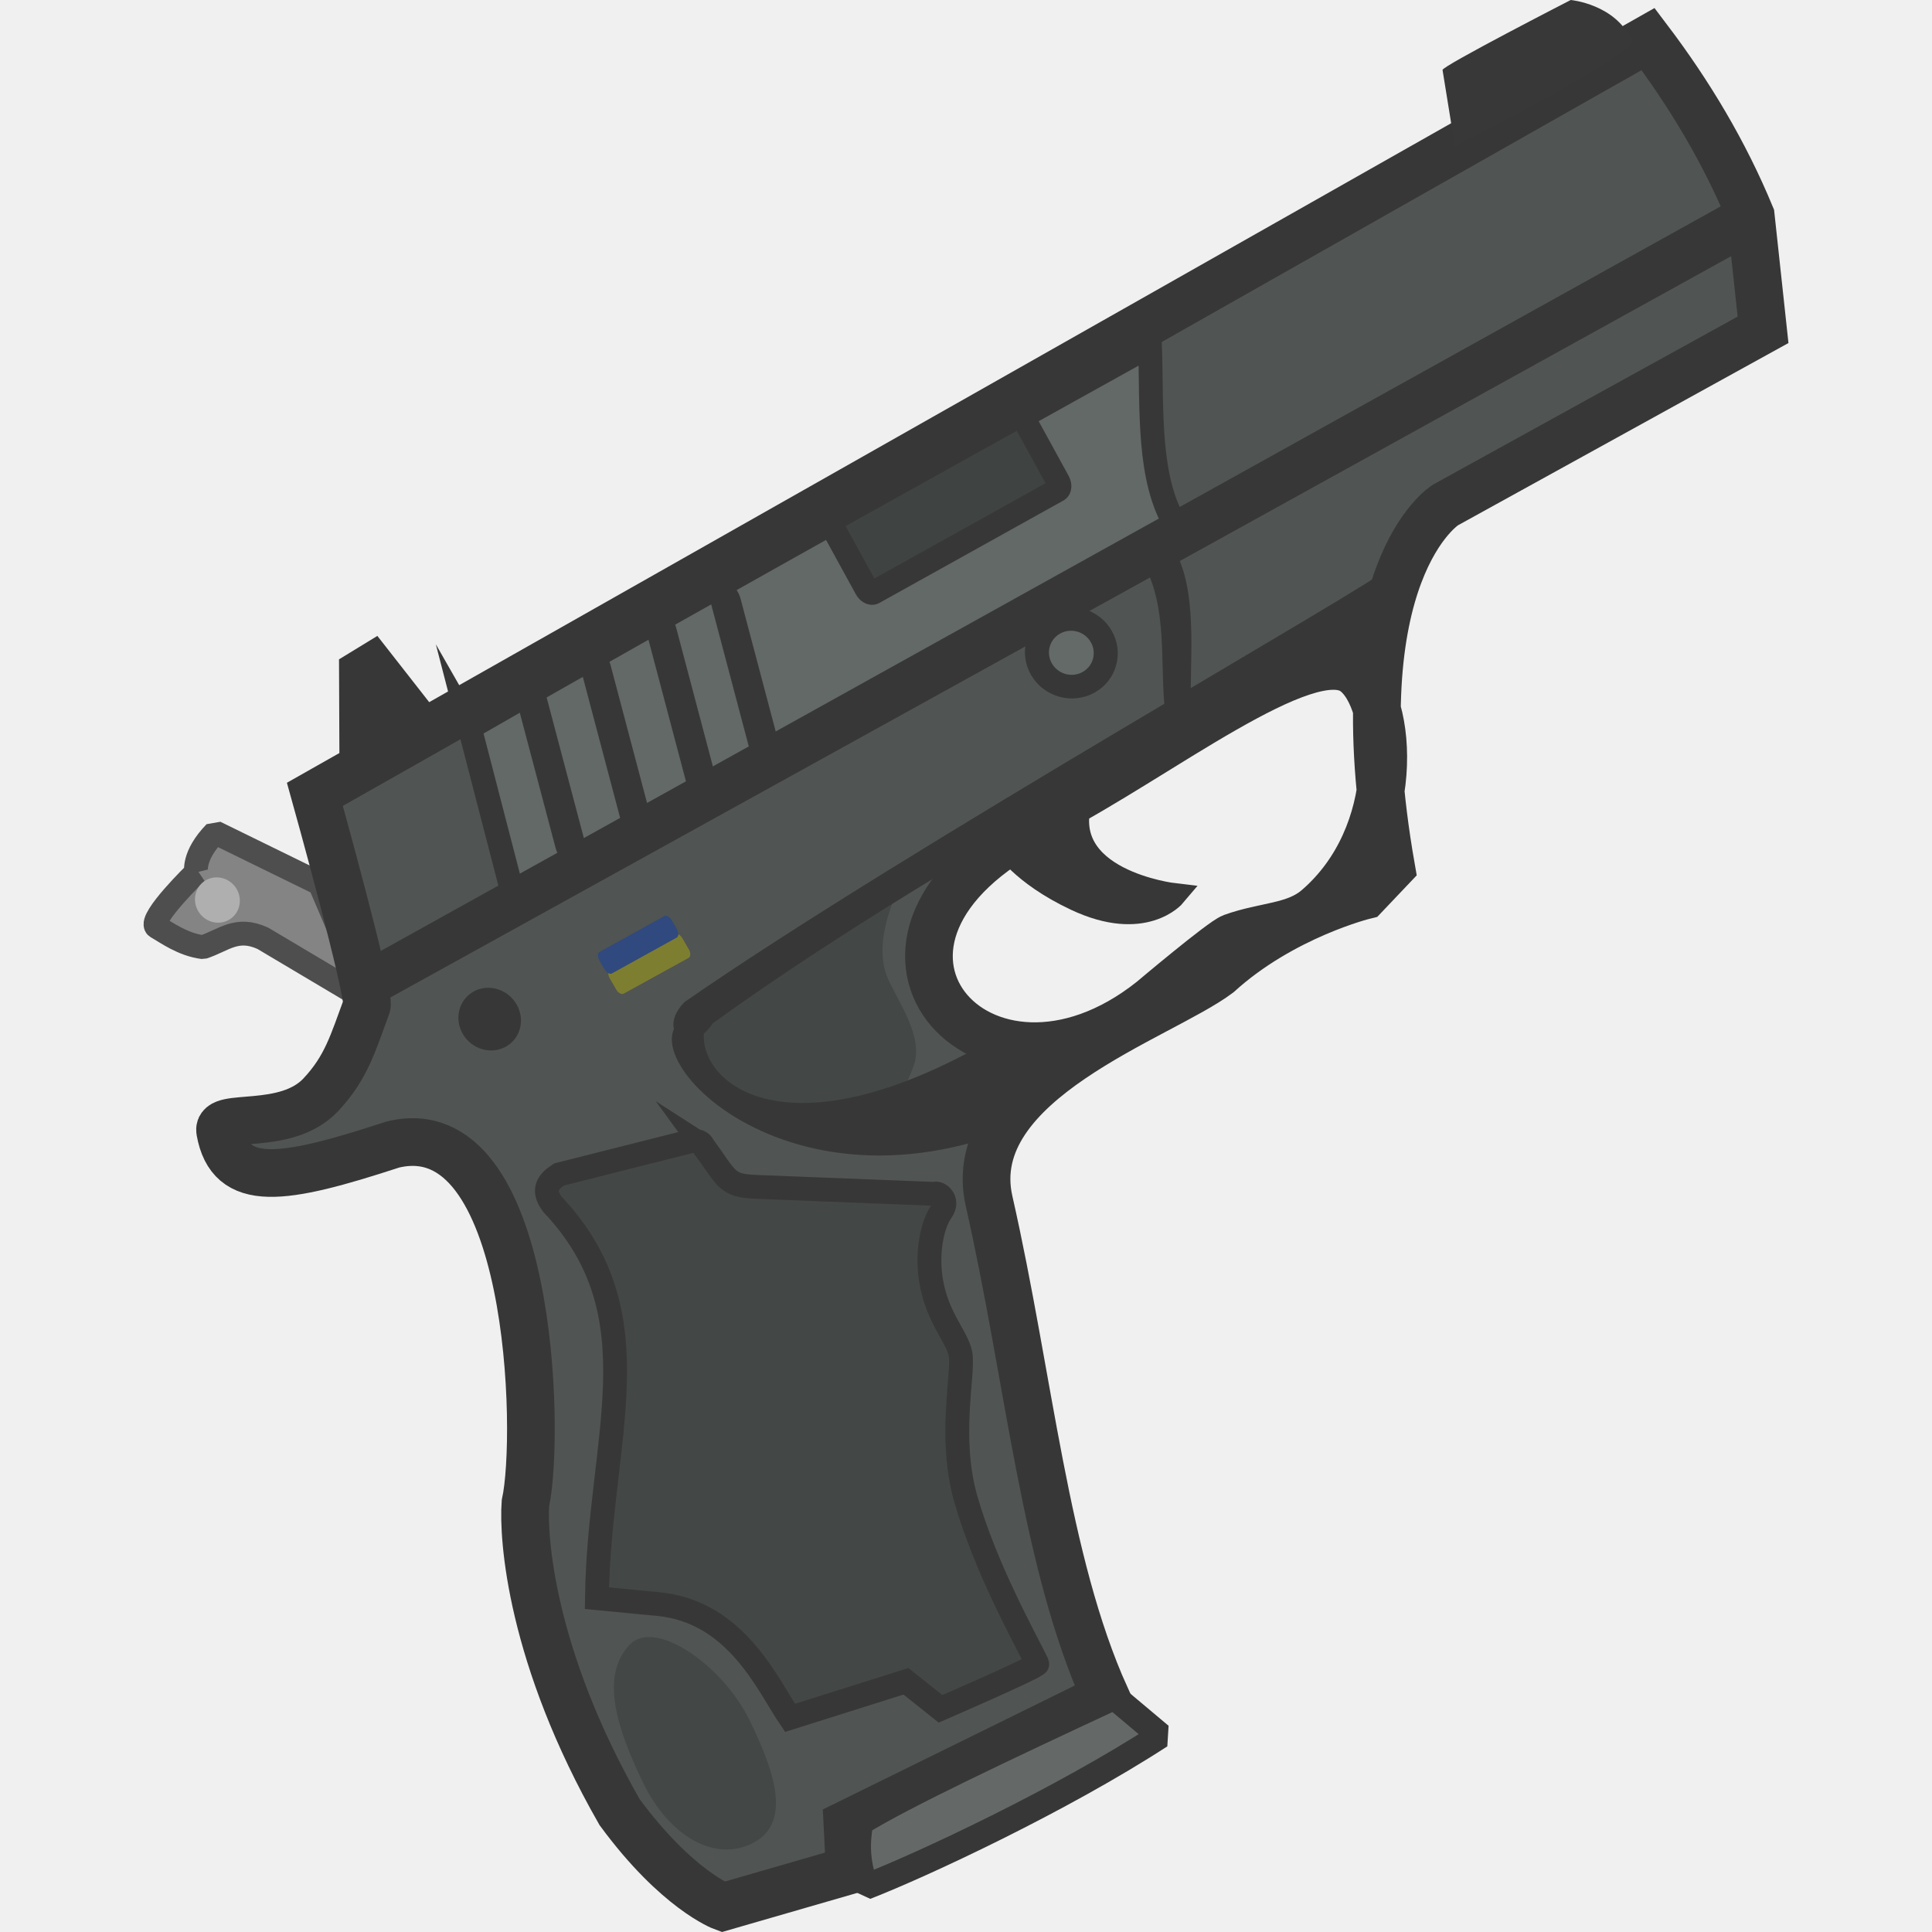
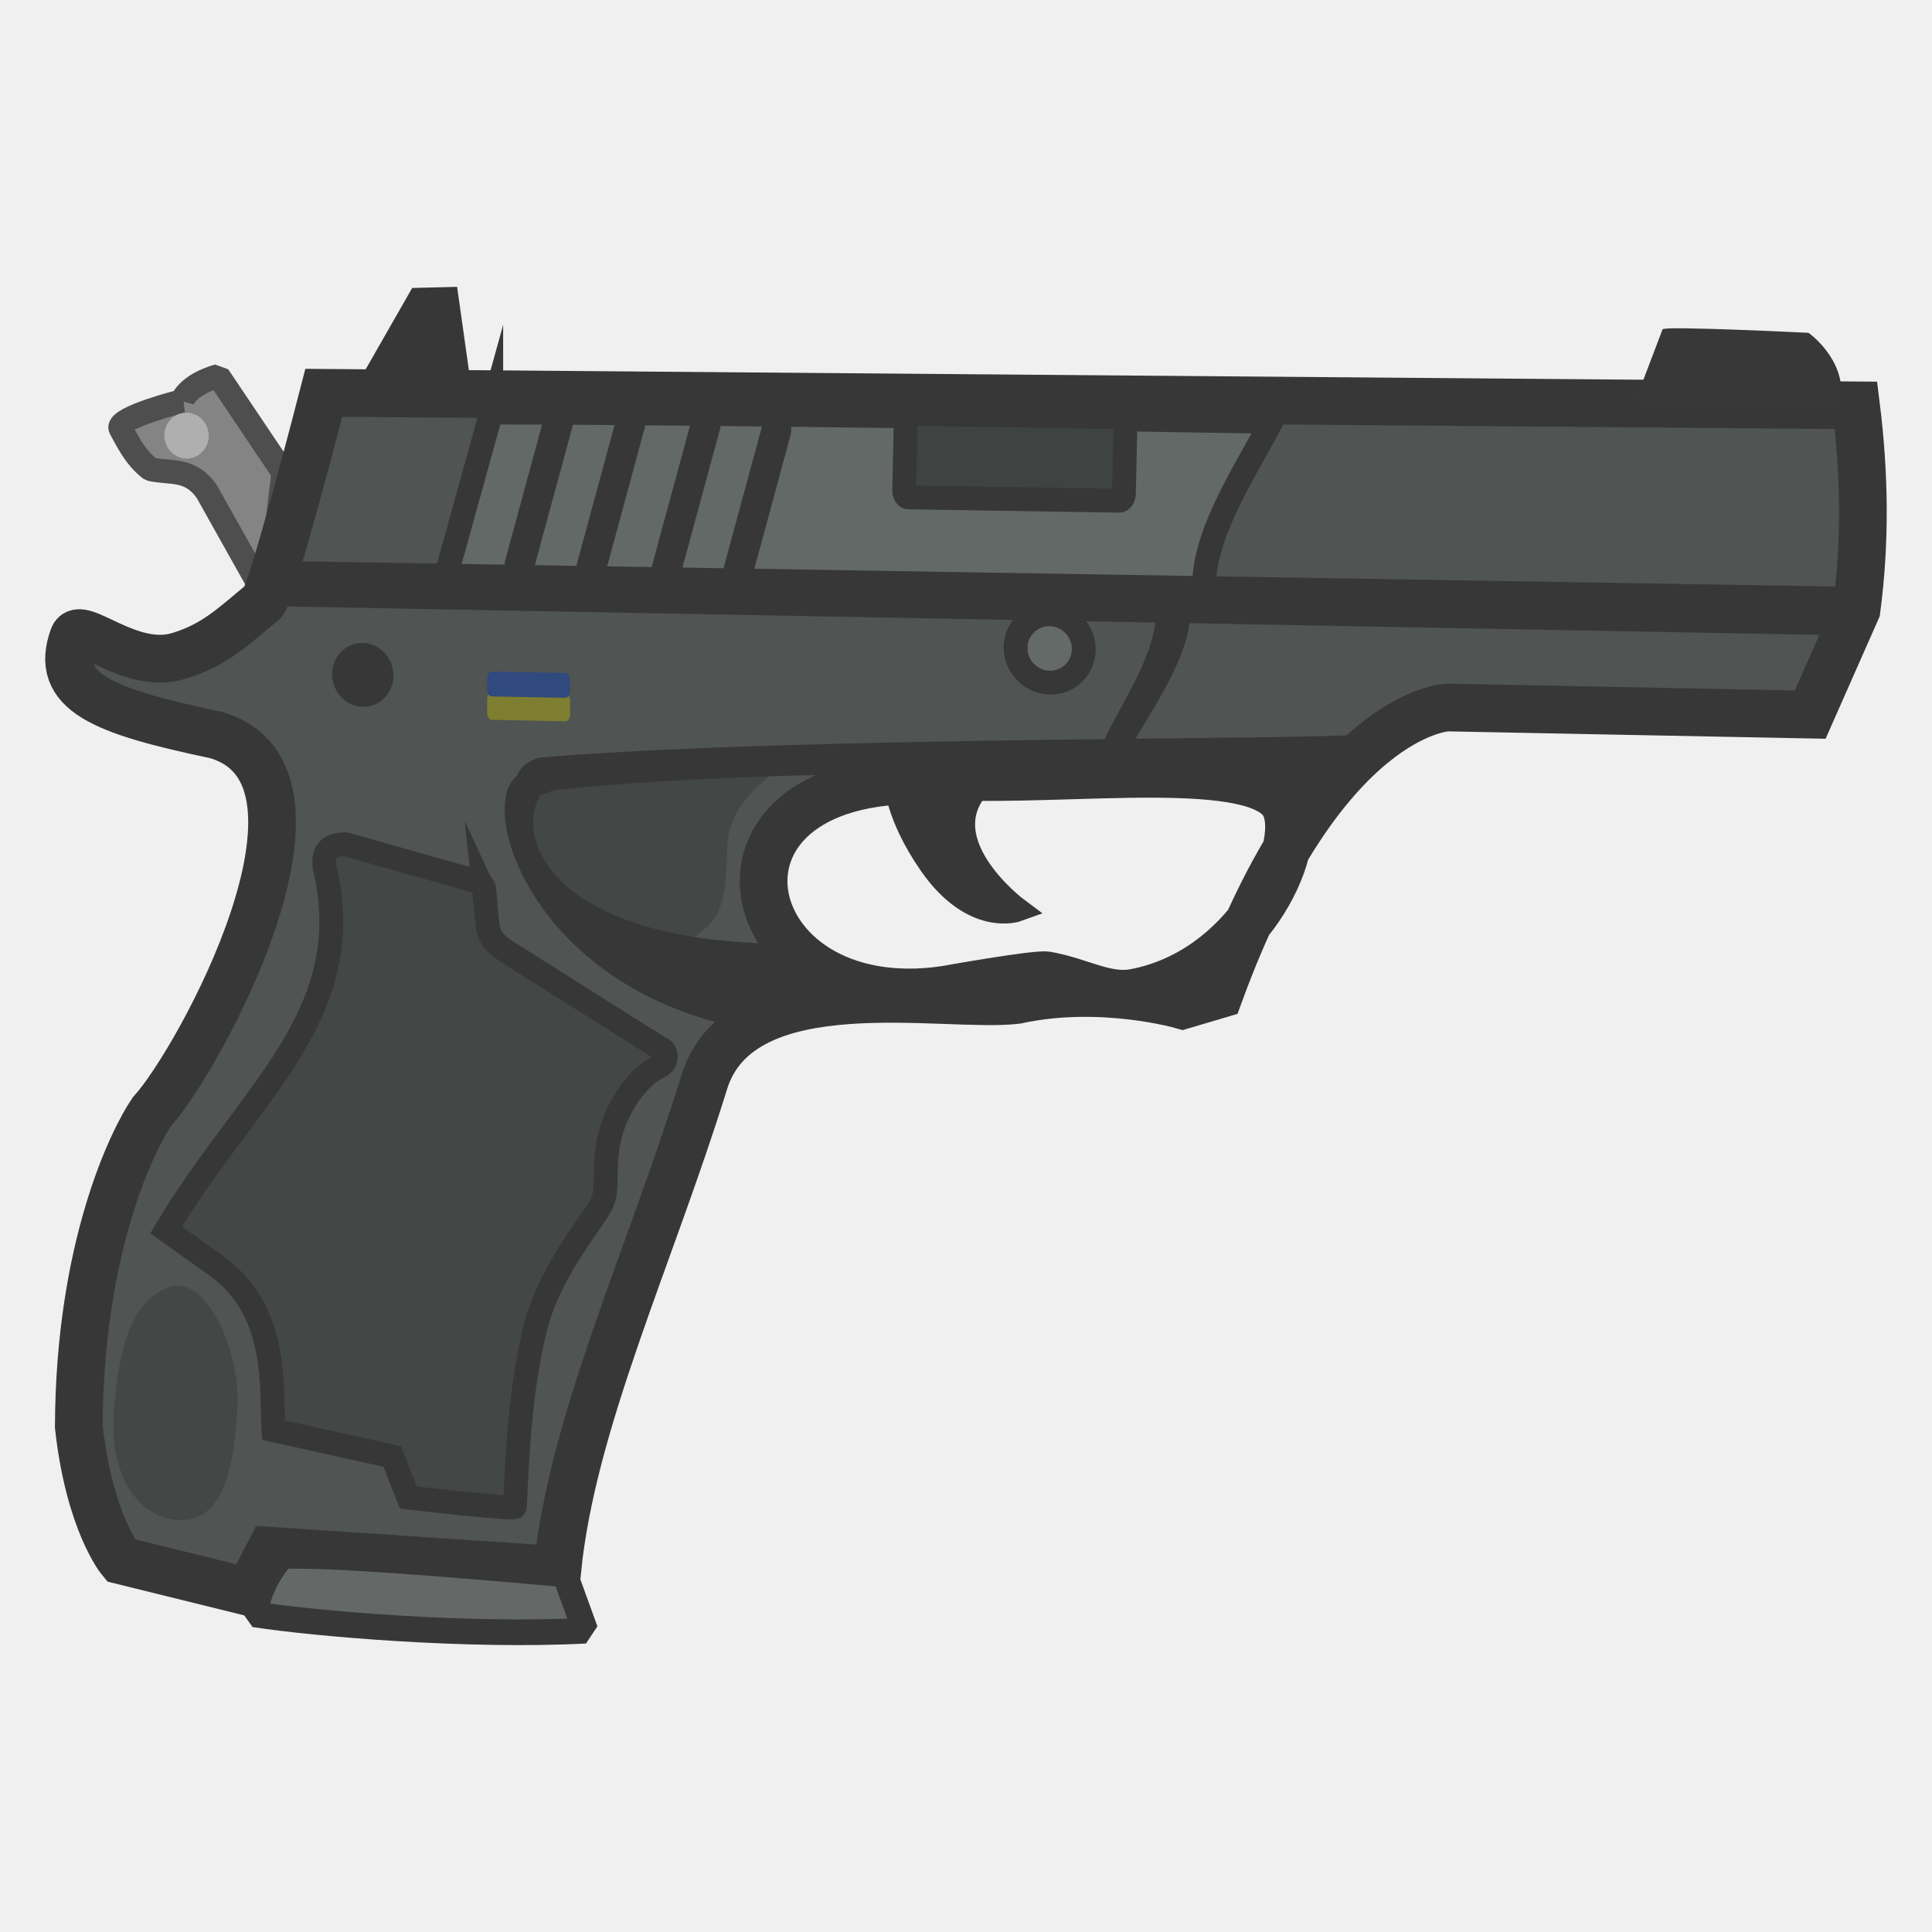
<svg xmlns="http://www.w3.org/2000/svg" width="110" height="110" viewBox="0 0 29.104 29.104" version="1.1" id="svg1" xml:space="preserve">
  <defs id="defs1">
    <clipPath id="clip0_619_1202">
      <rect width="110" height="110" fill="#ffffff" id="rect56" x="0" y="0" />
    </clipPath>
    <style id="style1">
      .cls-1, .cls-2 {
        stroke-width: 1.5px;
      }

      .cls-1, .cls-2, .cls-3, .cls-4, .cls-5 {
        stroke: #171717;
      }

      .cls-1, .cls-3 {
        fill: #474747;
      }

      .cls-2, .cls-6, .cls-5 {
        fill: #787878;
      }

      .cls-7 {
        fill: #ff3700;
      }

      .cls-8, .cls-4 {
        fill: #252525;
      }

      .cls-3, .cls-4, .cls-5 {
        stroke-width: 3px;
      }
    </style>
    <clipPath id="clip0_619_1202-1">
      <rect width="110" height="110" fill="#ffffff" id="rect56-0" x="0" y="0" />
    </clipPath>
    <style id="style1-0">
      .cls-1, .cls-2 {
        stroke-width: 1.5px;
      }

      .cls-1, .cls-2, .cls-3, .cls-4, .cls-5 {
        stroke: #171717;
      }

      .cls-1, .cls-3 {
        fill: #474747;
      }

      .cls-2, .cls-6, .cls-5 {
        fill: #787878;
      }

      .cls-7 {
        fill: #ff3700;
      }

      .cls-8, .cls-4 {
        fill: #252525;
      }

      .cls-3, .cls-4, .cls-5 {
        stroke-width: 3px;
      }
    </style>
    <clipPath id="clip0_619_1202-0">
      <rect width="110" height="110" fill="#ffffff" id="rect56-1" x="0" y="0" />
    </clipPath>
    <style id="style1-6">
      .cls-1, .cls-2 {
        stroke-width: 1.5px;
      }

      .cls-1, .cls-2, .cls-3, .cls-4, .cls-5 {
        stroke: #171717;
      }

      .cls-1, .cls-3 {
        fill: #474747;
      }

      .cls-2, .cls-6, .cls-5 {
        fill: #787878;
      }

      .cls-7 {
        fill: #ff3700;
      }

      .cls-8, .cls-4 {
        fill: #252525;
      }

      .cls-3, .cls-4, .cls-5 {
        stroke-width: 3px;
      }
    </style>
    <clipPath id="clip0_619_1202-02">
      <rect width="110" height="110" fill="white" id="rect56-3" />
    </clipPath>
    <clipPath id="clip0_619_1202-8">
      <rect width="110" height="110" fill="white" id="rect56-6" />
    </clipPath>
    <style id="style1-7">
      .cls-1, .cls-2 {
        stroke-width: 1.5px;
      }

      .cls-1, .cls-2, .cls-3, .cls-4, .cls-5 {
        stroke: #171717;
      }

      .cls-1, .cls-3 {
        fill: #474747;
      }

      .cls-2, .cls-6, .cls-5 {
        fill: #787878;
      }

      .cls-7 {
        fill: #ff3700;
      }

      .cls-8, .cls-4 {
        fill: #252525;
      }

      .cls-3, .cls-4, .cls-5 {
        stroke-width: 3px;
      }
    </style>
    <clipPath id="clip0_619_1202-1-5">
      <rect width="110" height="110" fill="white" id="rect56-0-9" />
    </clipPath>
    <style id="style1-0-2">
      .cls-1, .cls-2 {
        stroke-width: 1.5px;
      }

      .cls-1, .cls-2, .cls-3, .cls-4, .cls-5 {
        stroke: #171717;
      }

      .cls-1, .cls-3 {
        fill: #474747;
      }

      .cls-2, .cls-6, .cls-5 {
        fill: #787878;
      }

      .cls-7 {
        fill: #ff3700;
      }

      .cls-8, .cls-4 {
        fill: #252525;
      }

      .cls-3, .cls-4, .cls-5 {
        stroke-width: 3px;
      }
    </style>
    <clipPath id="clip0_619_1202-0-2">
      <rect width="110" height="110" fill="white" id="rect56-1-8" />
    </clipPath>
    <style id="style1-6-9">
      .cls-1, .cls-2 {
        stroke-width: 1.5px;
      }

      .cls-1, .cls-2, .cls-3, .cls-4, .cls-5 {
        stroke: #171717;
      }

      .cls-1, .cls-3 {
        fill: #474747;
      }

      .cls-2, .cls-6, .cls-5 {
        fill: #787878;
      }

      .cls-7 {
        fill: #ff3700;
      }

      .cls-8, .cls-4 {
        fill: #252525;
      }

      .cls-3, .cls-4, .cls-5 {
        stroke-width: 3px;
      }
    </style>
    <clipPath id="clip0_619_1202-86">
      <rect width="110" height="110" fill="white" id="rect56-7" />
    </clipPath>
  </defs>
  <g id="layer1">
-     <g id="g1" transform="matrix(0.2938805,-0.169672,0.169672,0.2938805,-40.69011,-11.82918)">
+     <g id="g1" transform="matrix(0.3393439,0,0,0.3393439,-22.57138,-37.40665)">
      <g id="layer7-7" />
      <g id="layer8" />
      <g id="layer1-3">
        <g id="layer7-8" transform="translate(-28.06763,-39.3306)" />
        <g id="layer8-3" transform="translate(-28.06763,-39.3306)" />
        <path id="rect6" style="fill:#848484;fill-opacity:1;stroke:#4e4e4e;stroke-width:1.058;stroke-linecap:square;stroke-linejoin:bevel;stroke-miterlimit:0;stroke-dasharray:none;stroke-opacity:1" d="m 74.594,128.039 c 0,0 0.204,-0.716 1.614,-1.117 l 2.885,4.291 -0.687,5.679 -2.714,-4.843 c -0.744,-1.045 -1.549,-0.788 -2.498,-0.988 -0.723,-0.547 -1.084,-1.384 -1.34,-1.825 -0.102,-0.481 2.741,-1.197 2.741,-1.197 z" />
        <ellipse style="fill:#afafaf;fill-opacity:1;stroke:#5b5b5b;stroke-width:0;stroke-linecap:square;stroke-linejoin:bevel;stroke-miterlimit:0" id="path6" cx="39.17" cy="144.765" rx="0.985" ry="1.017" transform="matrix(0.9642495,-0.2649961,0.2557603,0.9667402,0,0)" />
        <path id="rect24-7" style="fill:#373737;fill-opacity:1;stroke:#373737;stroke-width:1.058;stroke-miterlimit:8;stroke-dasharray:none;stroke-opacity:1" d="m 106.28,144.898 c 0,0 0.015,1.483 1.548,3.69 1.905,2.742 3.86,2.029 3.86,2.029 0,0 -4.314,-3.204 -1.412,-5.813 z" />
        <path id="rect1-7" style="fill:#505452;fill-opacity:1;stroke:#373737;stroke-width:2.117;stroke-miterlimit:8;stroke-dasharray:none;stroke-opacity:1" d="m 148.907,128.226 c 0.378,3.024 0.425,6.048 0.024,9.072 l -2.058,4.657 -16.1,-0.315 c 0,0 -5.54,0.165 -10.134,12.737 l -1.63,0.482 c 0,0 -3.608,-1.052 -7.373,-0.233 -3.181,0.385 -12.241,-1.566 -13.858,3.648 -2.398,7.738 -5.86,15.064 -6.523,21.646 l -12.747,-0.847 -0.938,1.832 -5.69,-1.405 c 0,0 -1.393,-1.664 -1.868,-5.939 0.032,-7.975 2.395,-12.727 3.236,-13.964 2.117,-2.316 8.986,-14.949 2.858,-16.735 -5.043,-1.061 -7.222,-1.905 -6.332,-4.354 0.292,-0.803 2.499,1.497 4.666,0.846 1.589,-0.478 2.389,-1.272 3.749,-2.401 0.401,-0.333 2.7,-9.283 2.7,-9.283 z m -40.728,16.671 c -11.499,-0.664 -9.233,10.687 0.3,9.27 0,0 4.029,-0.722 4.508,-0.636 1.514,0.272 2.628,1.004 3.892,0.769 4.929,-0.917 7.57,-6.286 6.691,-8.267 -1.036,-2.333 -9.573,-1.081 -14.875,-1.343 z" />
        <path id="rect2-2" style="fill:#383838;fill-opacity:1;stroke:#2a0202;stroke-width:0;stroke-miterlimit:8" d="m 139.101,128.058 c 0,0 9.077,0.504 9.145,-0.142 0.185,-1.761 -1.445,-2.909 -1.445,-2.909 0,0 -6.426,-0.317 -6.482,-0.155 z" />
        <path id="rect3-4" style="fill:#434745;fill-opacity:1;stroke:#373737;stroke-width:1.058;stroke-miterlimit:8;stroke-dasharray:none;stroke-opacity:1" d="m 88.015,149.805 c 0.014,-0.283 -0.193,-0.401 -0.452,-0.479 l -5.721,-1.621 c -0.576,0.026 -1.021,0.201 -0.92,1 1.575,6.613 -3.418,10.055 -7.034,16.128 l 2.225,1.586 c 2.858,2.037 2.411,5.575 2.543,7.302 l 5.269,1.167 0.717,1.826 c 0,0 4.717,0.547 4.725,0.419 0.09,-1.333 0.13,-4.79 0.9,-7.903 0.687,-2.775 2.715,-4.879 3.016,-5.703 0.284,-0.779 -0.147,-2.076 0.633,-3.803 0.475,-1.05 1.219,-1.843 1.822,-2.123 0.554,-0.256 0.292,-0.819 0.102,-0.819 l -6.691,-4.222 c -1.142,-0.721 -0.936,-0.916 -1.135,-2.757 z" />
        <path id="rect4-3" style="fill:#636966;fill-opacity:1;stroke:#373737;stroke-width:1.058;stroke-miterlimit:8;stroke-dasharray:none;stroke-opacity:1" d="m 88.322,128.544 -2.1,7.584 33.742,0.348 c -0.084,-2.454 1.677,-5.051 2.989,-7.518 0,0 -23.115,-0.398 -34.631,-0.413 z" />
        <path id="rect5-8" style="fill:#373737;fill-opacity:1;stroke:#373737;stroke-width:0;stroke-miterlimit:8;stroke-dasharray:none;stroke-opacity:1" d="m 79.398,135.143 c -0.115,0.581 -0.069,1.419 -1.078,1.995 l 70.038,1.298 0.632,-2.151 z" />
        <path id="rect25-5" style="fill:#434745;fill-opacity:1;stroke:#4f4f4f;stroke-width:0;stroke-miterlimit:8" d="m 89.844,146.285 c -1.231,6.705 7.21,5.617 7.21,5.617 0,0 0.014,0.199 0.851,-0.526 1.002,-0.868 0.8,-2.715 0.922,-3.893 0.218,-2.116 3.107,-3.671 3.107,-3.671 -1.798,0.046 -11.389,-1.345 -12.09,2.474 z" />
        <path id="path26-2" style="fill:#373737;fill-opacity:1;stroke:#373737;stroke-width:0;stroke-miterlimit:8;stroke-opacity:1" d="m 84.812,123.016 -2.46,4.302 5.071,0.011 -0.616,-4.363 z" />
        <path id="rect5-9-6-2" style="fill:#373737;fill-opacity:1;stroke:#2a0202;stroke-width:0;stroke-miterlimit:8;stroke-dasharray:none" d="m 91.215,144.885 c -2.236,1.107 -1.639,7.113 9.898,7.238 2.955,0.386 2.587,2.739 -1.455,3.79 -11.569,-2.144 -12.749,-13.708 -8.443,-11.028 z" />
        <path id="rect5-9-1" style="fill:#373737;fill-opacity:1;stroke:#2a0202;stroke-width:0;stroke-miterlimit:8;stroke-dasharray:none" d="m 90.488,143.86 c -1.747,0.481 -1.097,2.29 0.61,1.447 13.048,-1.356 33.616,-0.569 33.616,0.308 l 2.344,-2.818 c -0.106,0.308 -24.773,0.072 -36.571,1.063 z" />
        <path id="rect26-7" style="fill:#373737;stroke:#373737;stroke-width:0;stroke-miterlimit:8" d="m 119.334,137.783 -1.494,-0.224 c -0.177,2.249 -1.918,4.327 -2.594,6.224 l 1.185,0.098 c 1.047,-1.926 2.669,-4.056 2.903,-6.097 z" />
        <ellipse style="fill:#646a67;fill-opacity:1;stroke:#373737;stroke-width:1.058;stroke-miterlimit:8;stroke-dasharray:none;stroke-opacity:1" id="path29-9-2" cx="-113.137" cy="136.654" rx="1.513" ry="1.517" transform="matrix(-0.9997815,-0.0209048,0,1,0,0)" />
        <rect style="fill:#5a5a5a;fill-opacity:1;stroke:#373737;stroke-width:1.063;stroke-miterlimit:8;stroke-dasharray:none;stroke-opacity:1" id="rect29-85-8" width="0.274" height="7.589" x="-129.514" y="81.369" rx="0.2" ry="0.317" transform="matrix(-0.9216729,-0.3879678,-0.2617935,0.9651239,0,0)" />
        <rect style="fill:#5a5a5a;fill-opacity:1;stroke:#373737;stroke-width:1.063;stroke-miterlimit:8;stroke-dasharray:none;stroke-opacity:1" id="rect29-85-7-4" width="0.274" height="7.589" x="-132.635" y="80.431" rx="0.2" ry="0.317" transform="matrix(-0.9216729,-0.3879678,-0.2617935,0.9651239,0,0)" />
        <ellipse style="fill:#373737;fill-opacity:1;stroke:#373737;stroke-width:0.945;stroke-miterlimit:8;stroke-dasharray:none;stroke-opacity:1" id="path30-3" cx="-82.639" cy="138.364" rx="0.89" ry="0.945" transform="matrix(-0.9997554,-0.02211843,0,1,0,0)" />
        <rect style="fill:#5a5a5a;fill-opacity:1;stroke:#373737;stroke-width:1.063;stroke-miterlimit:8;stroke-dasharray:none;stroke-opacity:1" id="rect29-85-1-5" width="0.274" height="7.589" x="-126.245" y="82.671" rx="0.2" ry="0.317" transform="matrix(-0.9216729,-0.3879678,-0.2617935,0.9651239,0,0)" />
        <rect style="fill:#5a5a5a;fill-opacity:1;stroke:#373737;stroke-width:1.063;stroke-miterlimit:8;stroke-dasharray:none;stroke-opacity:1" id="rect29-85-5-2" width="0.274" height="7.589" x="-123.106" y="83.517" rx="0.2" ry="0.317" transform="matrix(-0.9216729,-0.3879678,-0.2617935,0.9651239,0,0)" />
        <rect style="fill:#7e7e30;fill-opacity:1;stroke:#373737;stroke-width:0;stroke-miterlimit:8;stroke-dasharray:none;stroke-opacity:1" id="rect30-8" width="3.685" height="1.216" x="-91.842" y="139.201" rx="0.198" ry="0.321" transform="matrix(-0.9997993,-0.02003633,0,1,0,0)" />
        <rect style="fill:#30497e;fill-opacity:1;stroke:#373737;stroke-width:0;stroke-miterlimit:8;stroke-dasharray:none;stroke-opacity:1" id="rect30-1-4" width="3.674" height="1.102" x="-91.829" y="138.437" rx="0.198" ry="0.321" transform="matrix(-0.9998341,-0.01821663,0,1,0,0)" />
        <rect style="fill:#3f4341;fill-opacity:1;stroke:#373737;stroke-width:1.058;stroke-miterlimit:8;stroke-dasharray:none;stroke-opacity:1" id="rect31-9" width="9.753" height="3.711" x="109.524" y="126.902" rx="0.197" ry="0.321" transform="matrix(0.9998755,0.01577738,-0.02191551,0.9997598,0,0)" />
        <path id="path1" style="fill:#434745;stroke:#5b5b5b;stroke-width:0;stroke-linecap:square;stroke-linejoin:bevel;stroke-miterlimit:0" d="m 77.048,172.896 c -0.161,2.325 -0.562,4.893 -2.573,4.814 -1.944,-0.077 -3.103,-2.171 -2.905,-4.775 0.197,-2.604 0.683,-5.033 2.543,-5.584 1.567,-0.465 3.122,2.855 2.935,5.546 z" />
        <path id="rect7" style="fill:#646967;fill-opacity:1;stroke:#373737;stroke-width:1.14;stroke-linecap:square;stroke-linejoin:bevel;stroke-miterlimit:0;stroke-dasharray:none;stroke-opacity:1" d="m 79.052,179.304 c 2.258,-0.065 7.226,0.345 12.538,0.815 l 0.909,2.503 c -5.241,0.273 -11.985,-0.309 -14.688,-0.725 0.183,-0.953 0.499,-1.743 1.241,-2.594 z" />
        <g id="layer10-9" transform="translate(-28.06763,-39.3306)" />
      </g>
      <g id="layer10-6" />
    </g>
  </g>
</svg>
